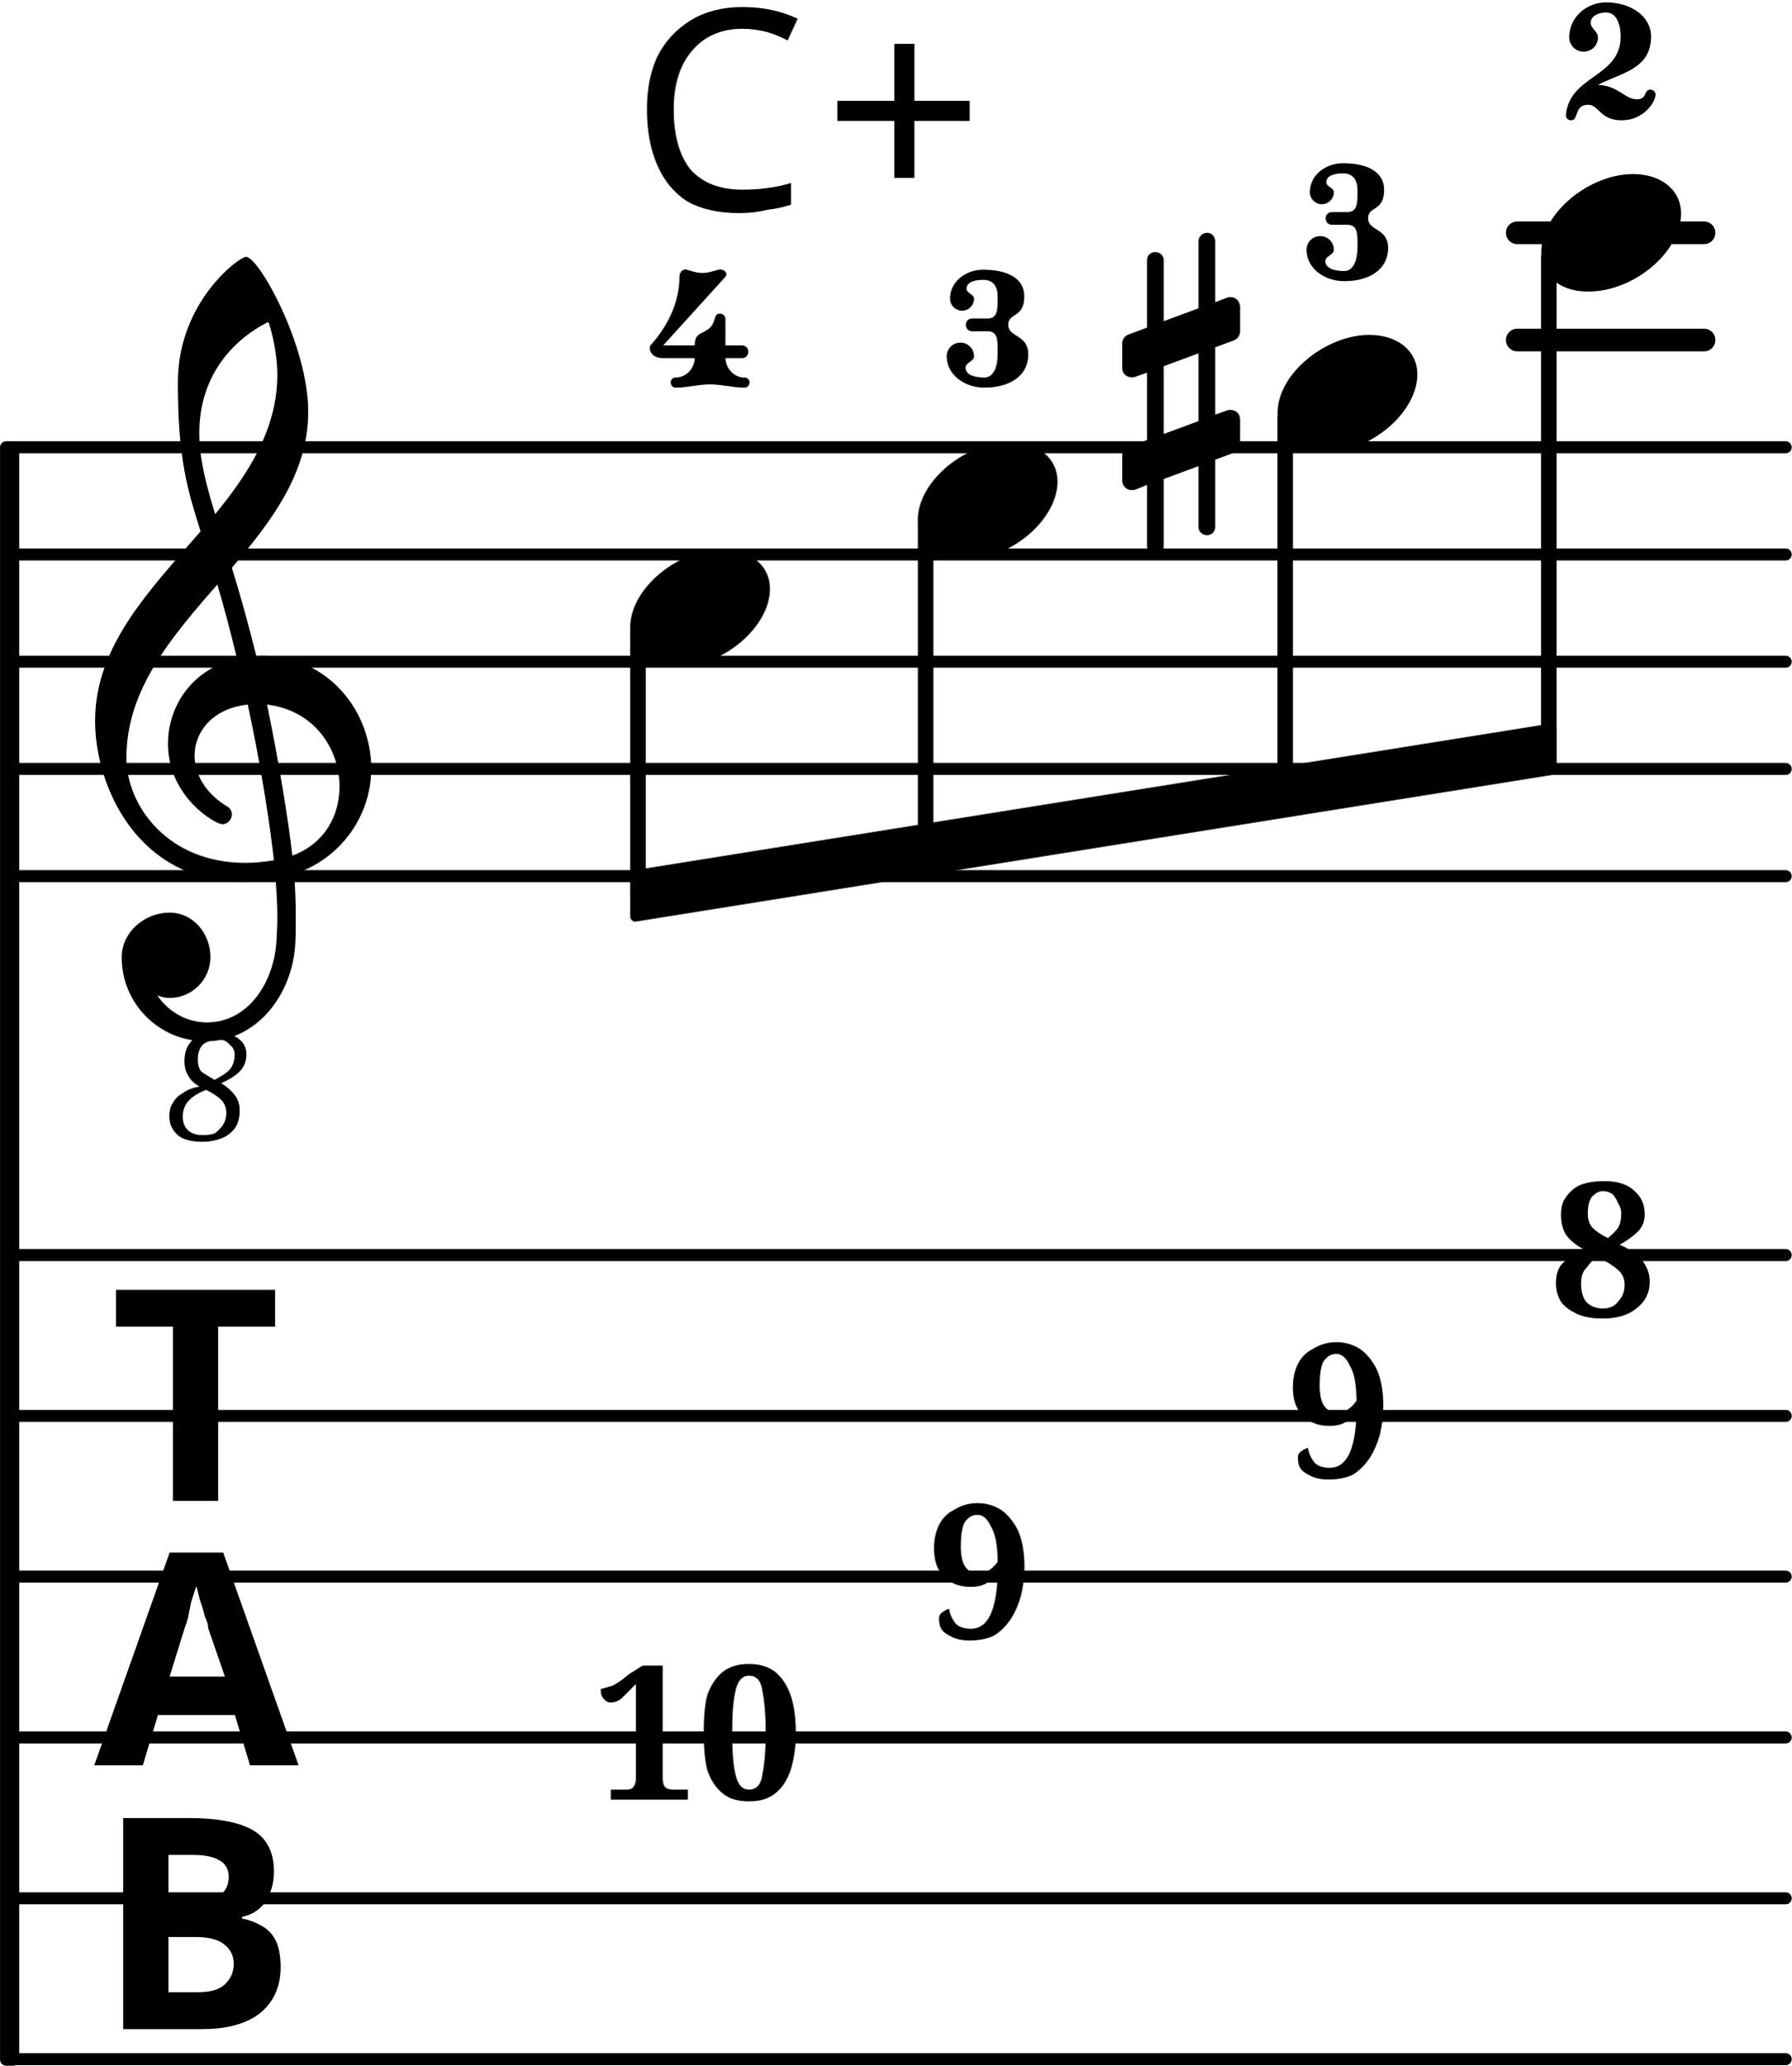
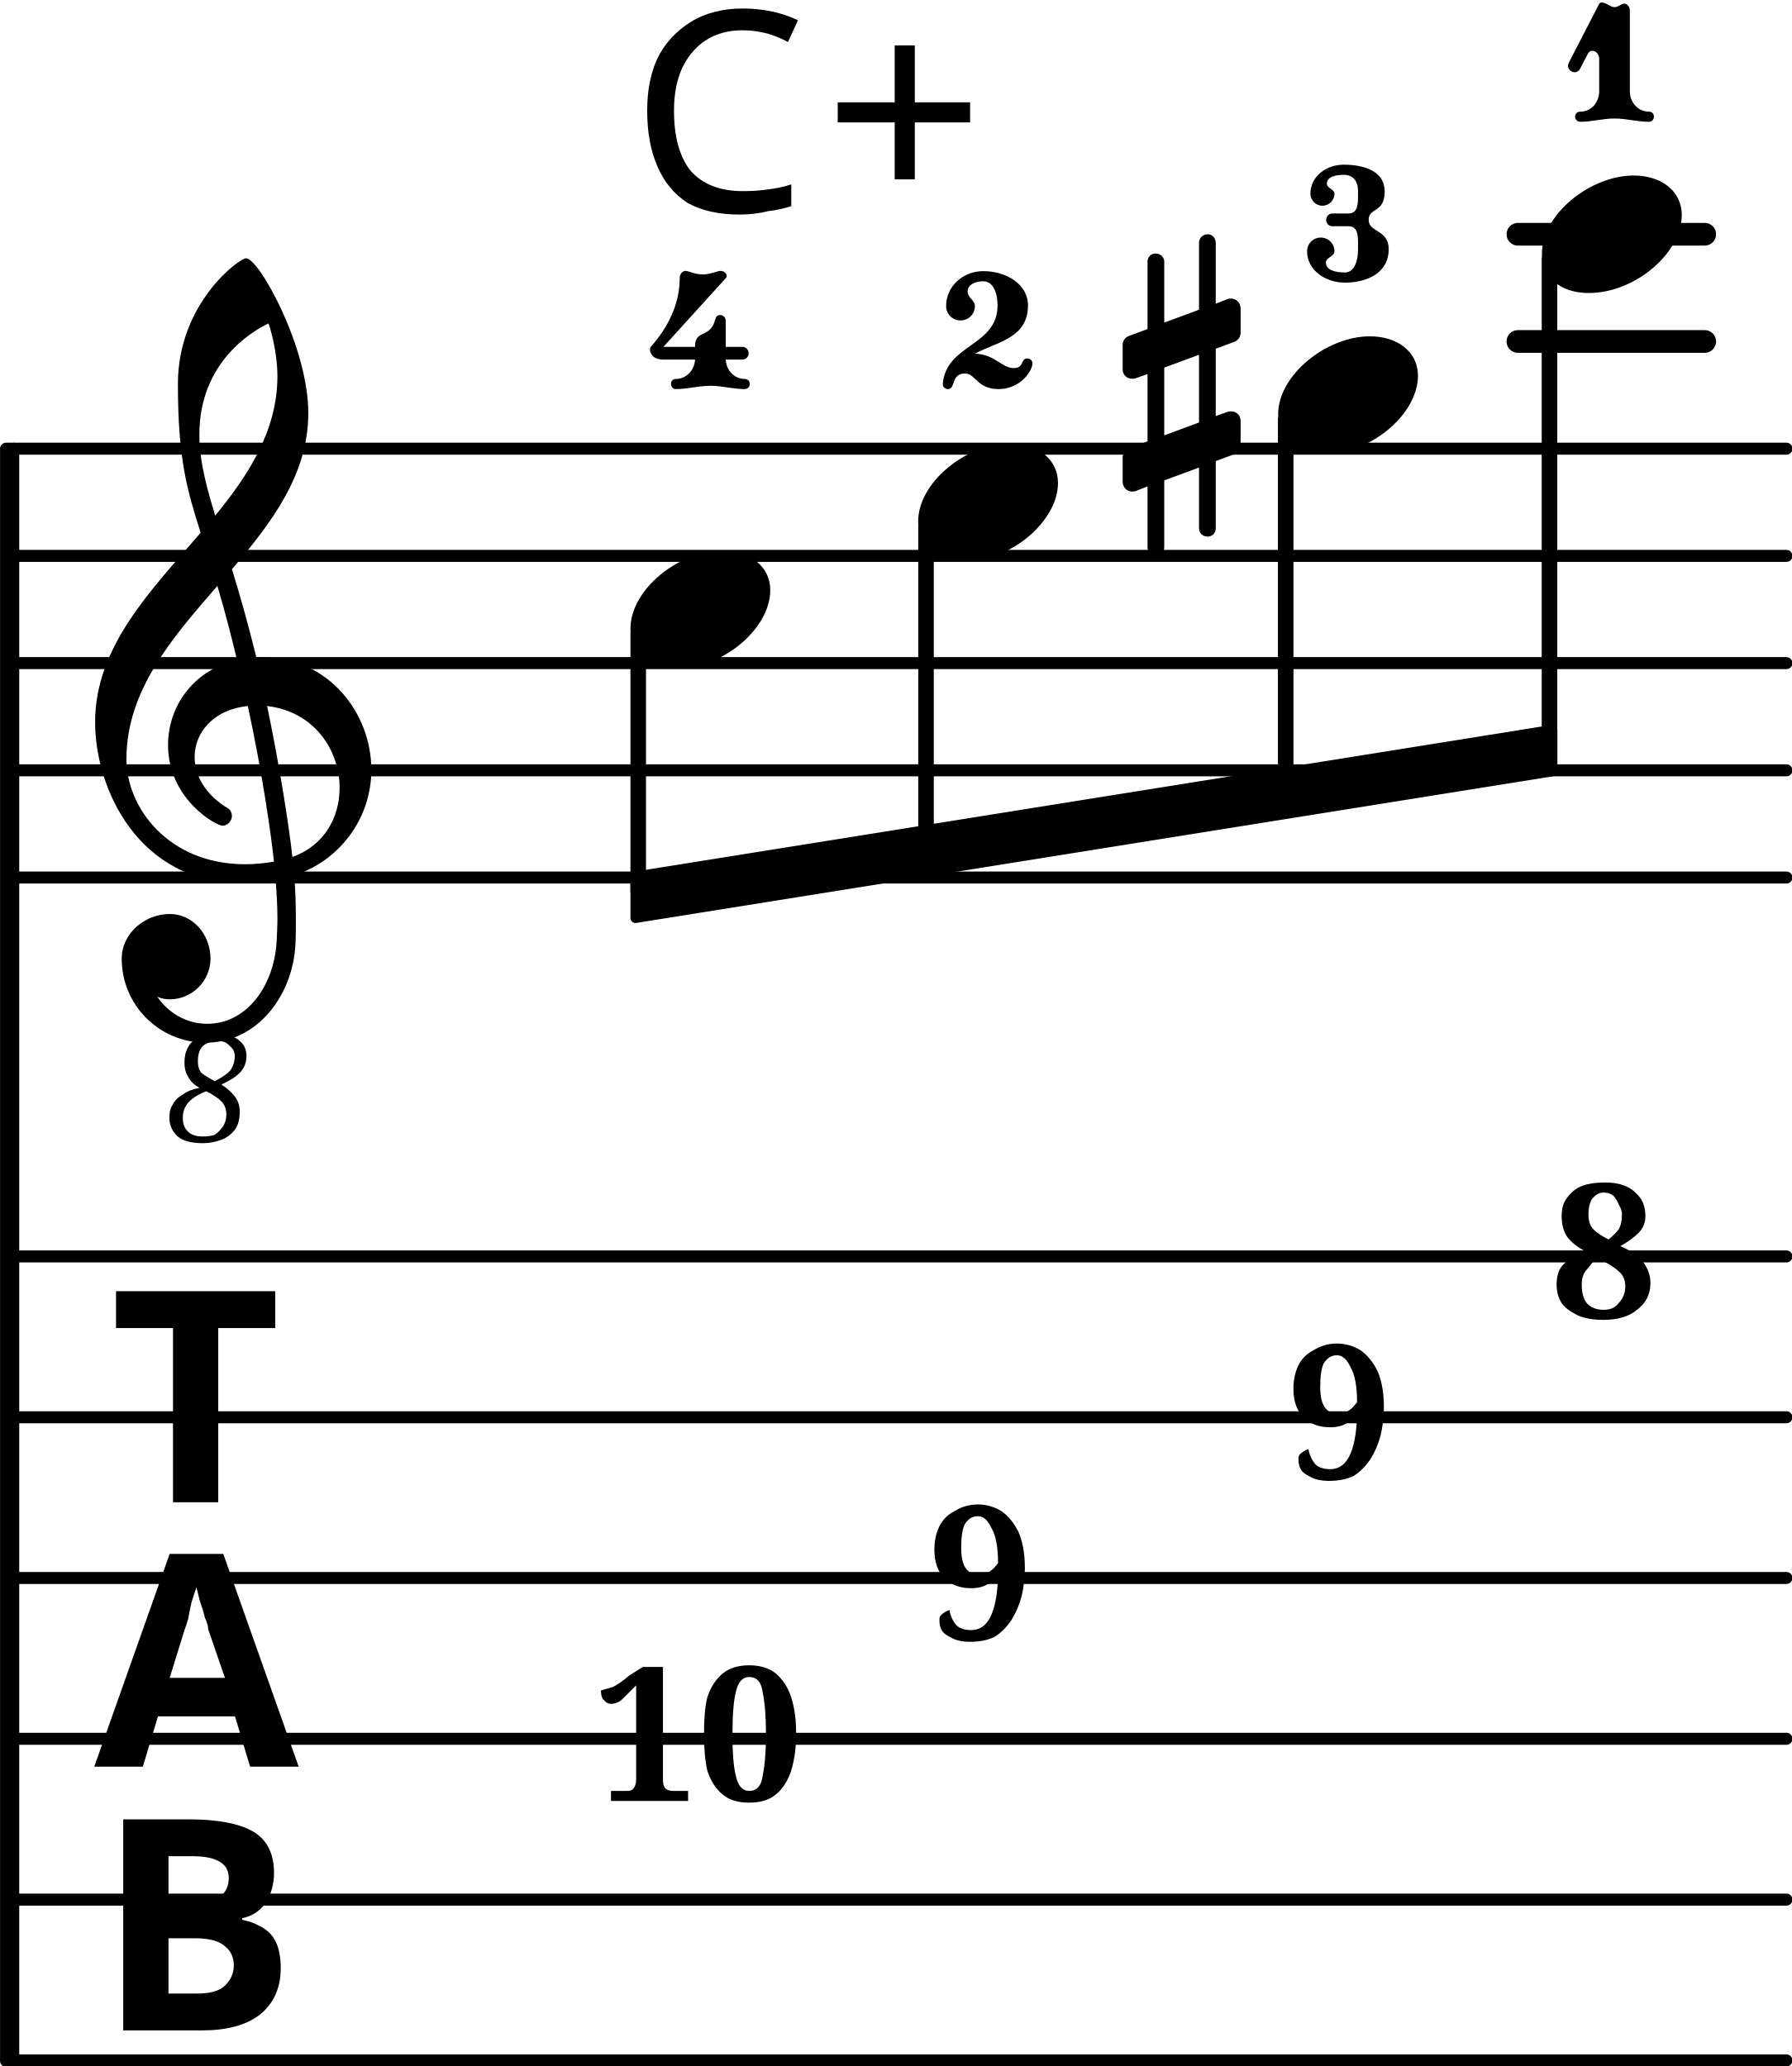
- <svg xmlns="http://www.w3.org/2000/svg" preserveAspectRatio="xMidYMid meet" viewBox="-0.079 -4.234 16.71 19.26">
+ <svg xmlns="http://www.w3.org/2000/svg" preserveAspectRatio="xMidYMid meet" viewBox="-0.079 -4.248 16.71 19.27">
  <g transform="translate(0, -2.063)">
    <rect x="13.97" y="-0.106" width="1.954" height="0.212" ry="0.106" fill="currentColor" />
  </g>
  <g transform="translate(0, -1.063)">
    <rect x="13.97" y="-0.106" width="1.954" height="0.212" ry="0.106" fill="currentColor" />
  </g>
  <g transform="translate(0, 3.937)">
    <line stroke-linejoin="round" stroke-linecap="round" stroke-width="0.112" stroke="currentColor" x1="0.056" y1="0" x2="16.58" y2="0" />
  </g>
  <g transform="translate(0, 2.937)">
    <line stroke-linejoin="round" stroke-linecap="round" stroke-width="0.112" stroke="currentColor" x1="0.056" y1="0" x2="16.58" y2="0" />
  </g>
  <g transform="translate(0, 1.937)">
    <line stroke-linejoin="round" stroke-linecap="round" stroke-width="0.112" stroke="currentColor" x1="0.056" y1="0" x2="16.58" y2="0" />
  </g>
  <g transform="translate(0, 0.9368)">
    <line stroke-linejoin="round" stroke-linecap="round" stroke-width="0.112" stroke="currentColor" x1="0.056" y1="0" x2="16.58" y2="0" />
  </g>
  <g transform="translate(0, -0.0632)">
    <line stroke-linejoin="round" stroke-linecap="round" stroke-width="0.112" stroke="currentColor" x1="0.056" y1="0" x2="16.58" y2="0" />
  </g>
  <g transform="translate(0, 14.97)">
    <line stroke-linejoin="round" stroke-linecap="round" stroke-width="0.112" stroke="currentColor" x1="0.056" y1="0" x2="16.58" y2="0" />
  </g>
  <g transform="translate(0, 13.47)">
    <line stroke-linejoin="round" stroke-linecap="round" stroke-width="0.112" stroke="currentColor" x1="0.056" y1="0" x2="16.58" y2="0" />
  </g>
  <g transform="translate(0, 11.97)">
    <line stroke-linejoin="round" stroke-linecap="round" stroke-width="0.112" stroke="currentColor" x1="0.056" y1="0" x2="16.58" y2="0" />
  </g>
  <g transform="translate(0, 10.47)">
    <line stroke-linejoin="round" stroke-linecap="round" stroke-width="0.112" stroke="currentColor" x1="0.056" y1="0" x2="16.58" y2="0" />
  </g>
  <g transform="translate(0, 8.971)">
    <line stroke-linejoin="round" stroke-linecap="round" stroke-width="0.112" stroke="currentColor" x1="0.056" y1="0" x2="16.58" y2="0" />
  </g>
  <g transform="translate(0, 7.471)">
    <line stroke-linejoin="round" stroke-linecap="round" stroke-width="0.112" stroke="currentColor" x1="0.056" y1="0" x2="16.58" y2="0" />
  </g>
  <g transform="translate(5.8, 4.121)">
    <polygon stroke-linejoin="round" stroke-linecap="round" stroke-width="0.094" fill="currentColor" stroke="currentColor" points="8.597 -1.561 8.597 -1.175 0.047 0.193 0.047 -0.193" />
  </g>
  <g transform="translate(5.8, -2.278)">
    <text font-family="sans" font-size="2.616" text-anchor="start" fill="currentColor">
      <tspan>C</tspan>
    </text>
  </g>
  <g transform="translate(7.608, -2.278)">
    <text font-family="sans" font-size="2.616" text-anchor="start" fill="currentColor">
      <tspan>+</tspan>
    </text>
  </g>
  <g transform="translate(5.8, 1.437)">
    <path transform="scale(0.004, -0.004)" d="M0 -45c0 92 113 182 214 182c64 0 112 -36 112 -92c0 -88 -108 -182 -217 -182c-68 0 -109 39 -109 92z" fill="currentColor" />
  </g>
  <g transform="translate(5.989, -0.619)">
    <path transform="scale(0.0022, -0.0022)" d="M148 501c10 0 41 -15 72 -15c32 0 63 15 76 15c15 0 26 -11 26 -21c0 -4 -1 -7 -4 -10l-264 -291h134v4c0 60 50 41 75 85c7 11 8 24 14 36c3 7 10 10 17 10c11 0 24 -8 24 -25v-110h70c18 0 27 -14 27 -27s-9 -27 -27 -27h-70c2 -45 36 -82 80 -82c14 0 22 -10 22 -21 s-8 -22 -22 -22c-49 0 -96 14 -145 14s-97 -14 -146 -14c-14 0 -21 11 -21 22s7 21 21 21c44 0 79 37 81 82h-134c-43 0 -57 25 -57 42c0 5 1 10 3 12c73 81 123 182 123 291c0 17 11 31 25 31z" fill="currentColor" />
  </g>
  <g transform="translate(0.8, 2.937)">
    <path transform="scale(0.004, -0.004)" d="M265 -635h-5c-108 0 -196 87 -196 196c0 58 53 104 112 104c54 0 95 -48 95 -104c0 -52 -43 -95 -95 -95c-10 0 -20 2 -29 6c26 -38 68 -63 116 -63h3zM403 150c28 -135 50 -272 59 -352c75 27 110 93 110 161c0 88 -59 178 -169 191zM75 26c0 -112 97 -245 277 -245 c21 0 43 2 67 6c-7 65 -27 206 -61 363c-79 -8 -124 -61 -124 -119c0 -43 25 -89 80 -121c5 -5 7 -11 7 -16c0 -12 -10 -23 -22 -23c-16 0 -127 63 -127 188c0 89 58 175 161 198c-14 58 -29 116 -46 173c-106 -122 -212 -244 -212 -404zM354 1194c30 0 145 -207 145 -361 c0 -143 -85 -255 -178 -364c21 -68 40 -137 57 -206c4 0 8 1 12 1c156 0 256 -130 256 -263c0 -113 -74 -212 -180 -246c3 -34 4 -68 4 -102c0 -20 0 -40 -1 -60c-7 -120 -89 -225 -204 -228l1 44c93 2 153 92 159 190c1 19 2 37 2 56c0 30 -2 60 -4 90 c-28 -5 -54 -8 -79 -8c-240 0 -342 219 -342 375c0 177 130 307 246 442c-31 98 -53 170 -53 347c0 188 143 293 159 293zM427 919c0 62 -20 123 -21 123c-40 -19 -161 -92 -161 -259c0 -42 7 -93 37 -189c78 95 145 199 145 325z" fill="currentColor" />
  </g>
  <g transform="translate(1.485, 6.399)">
    <text font-family="serif" font-style="italic" font-size="1.386" text-anchor="start" fill="currentColor">
      <tspan>8</tspan>
    </text>
  </g>
  <g transform="translate(5.447, 12.55)">
    <text font-family="serif" font-weight="bold" font-size="1.746" text-anchor="start" fill="currentColor">
      <tspan>10</tspan>
    </text>
  </g>
  <g transform="translate(0.9406, 9.764)">
    <text font-family="sans" font-weight="bold" font-size="2.772" text-anchor="start" fill="currentColor">
      <tspan>T</tspan>
    </text>
  </g>
  <g transform="translate(0.8, 12.23)">
    <text font-family="sans" font-weight="bold" font-size="2.772" text-anchor="start" fill="currentColor">
      <tspan>A</tspan>
    </text>
  </g>
  <g transform="translate(0.8201, 14.69)">
    <text font-family="sans" font-weight="bold" font-size="2.772" text-anchor="start" fill="currentColor">
      <tspan>B</tspan>
    </text>
  </g>
  <g transform="translate(5.872, 1.937)">
    <rect x="-0.072" y="-0.321" width="0.145" height="2.493" ry="0.047" fill="currentColor" />
  </g>
  <g transform="translate(8.483, 0.4368)">
    <path transform="scale(0.004, -0.004)" d="M0 -45c0 92 113 182 214 182c64 0 112 -36 112 -92c0 -88 -108 -182 -217 -182c-68 0 -109 39 -109 92z" fill="currentColor" />
  </g>
-   <g transform="translate(8.753, -0.619)">
-     <path transform="scale(0.0022, -0.0022)" d="M261 266c0 -54 85 -40 85 -125c0 -94 -83 -141 -186 -141c-84 0 -160 54 -160 133c0 32 26 58 58 58s58 -26 58 -58c0 -22 -36 -26 -36 -48c0 -33 42 -42 80 -42c41 0 56 50 56 98v21c0 44 -2 77 -43 77h-65c-18 0 -27 14 -27 27s9 27 27 27h65c42 0 43 36 43 83v11 c0 43 -20 70 -61 70c-34 0 -71 -8 -71 -38c0 -19 32 -23 32 -42c0 -28 -23 -51 -51 -51s-51 23 -51 51c0 72 66 123 141 123c93 0 174 -31 174 -113c0 -94 -68 -67 -68 -121z" fill="currentColor" />
+   <g transform="translate(8.713, -0.619)">
+     <path transform="scale(0.0022, -0.0022)" d="M94 66c-60 0 -39 -66 -72 -66c-11 0 -22 7 -22 21v2c15 169 232 158 232 332c0 50 -17 102 -61 102c-33 0 -66 -14 -66 -44c0 -24 31 -37 31 -61c0 -34 -27 -61 -61 -61s-61 27 -61 61c0 84 72 148 157 148c98 0 190 -55 190 -145c0 -140 -131 -154 -225 -205 c85 -2 113 -61 165 -61c45 0 28 41 57 41c11 0 22 -8 22 -21c0 -29 -48 -109 -144 -109c-92 0 -96 66 -142 66z" fill="currentColor" />
  </g>
  <g transform="translate(8.572, 11.05)">
    <text font-family="serif" font-weight="bold" font-size="1.746" text-anchor="start" fill="currentColor">
      <tspan>9</tspan>
    </text>
  </g>
  <g transform="translate(8.556, 1.937)">
    <rect x="-0.072" y="-1.321" width="0.145" height="3.069" ry="0.047" fill="currentColor" />
  </g>
  <g transform="translate(11.84, -0.5632)">
    <path transform="scale(0.004, -0.004)" d="M0 -45c0 92 113 182 214 182c64 0 112 -36 112 -92c0 -88 -108 -182 -217 -182c-68 0 -109 39 -109 92z" fill="currentColor" />
  </g>
  <g transform="translate(12.11, -1.612)">
    <path transform="scale(0.0022, -0.0022)" d="M261 266c0 -54 85 -40 85 -125c0 -94 -83 -141 -186 -141c-84 0 -160 54 -160 133c0 32 26 58 58 58s58 -26 58 -58c0 -22 -36 -26 -36 -48c0 -33 42 -42 80 -42c41 0 56 50 56 98v21c0 44 -2 77 -43 77h-65c-18 0 -27 14 -27 27s9 27 27 27h65c42 0 43 36 43 83v11 c0 43 -20 70 -61 70c-34 0 -71 -8 -71 -38c0 -19 32 -23 32 -42c0 -28 -23 -51 -51 -51s-51 23 -51 51c0 72 66 123 141 123c93 0 174 -31 174 -113c0 -94 -68 -67 -68 -121z" fill="currentColor" />
  </g>
  <g transform="translate(11.92, 9.549)">
    <text font-family="serif" font-weight="bold" font-size="1.746" text-anchor="start" fill="currentColor">
      <tspan>9</tspan>
    </text>
  </g>
  <g transform="translate(11.91, 1.937)">
    <rect x="-0.072" y="-2.321" width="0.145" height="3.538" ry="0.047" fill="currentColor" />
  </g>
  <g transform="translate(10.39, -0.5632)">
    <path transform="scale(0.004, -0.004)" d="M0 117c0 9 6 18 15 21l43 16v157c0 11 8 19 19 19s20 -8 20 -19v-142l81 30v156c0 11 9 20 20 20s19 -9 19 -20v-142l28 11c3 1 5 1 8 1c12 0 22 -10 22 -23v-57c0 -9 -6 -18 -15 -21l-43 -16v-157l28 10c3 1 5 1 8 1c12 0 22 -9 22 -22v-57c0 -9 -6 -18 -15 -21l-43 -16 v-157c0 -11 -8 -19 -19 -19s-20 8 -20 19v142l-81 -30v-156c0 -11 -9 -20 -20 -20s-19 9 -19 20v142l-28 -11c-3 -1 -5 -1 -8 -1c-12 0 -22 10 -22 23v57c0 9 6 18 15 21l43 16v157l-28 -10c-3 -1 -5 -1 -8 -1c-12 0 -22 9 -22 22v57zM178 94l-81 -30v-158l81 30v158z" fill="currentColor" />
  </g>
  <g transform="translate(14.3, -2.063)">
    <path transform="scale(0.004, -0.004)" d="M0 -45c0 92 113 182 214 182c64 0 112 -36 112 -92c0 -88 -108 -182 -217 -182c-68 0 -109 39 -109 92z" fill="currentColor" />
  </g>
-   <g transform="translate(14.53, -3.112)">
-     <path transform="scale(0.0022, -0.0022)" d="M94 66c-60 0 -39 -66 -72 -66c-11 0 -22 7 -22 21v2c15 169 232 158 232 332c0 50 -17 102 -61 102c-33 0 -66 -14 -66 -44c0 -24 31 -37 31 -61c0 -34 -27 -61 -61 -61s-61 27 -61 61c0 84 72 148 157 148c98 0 190 -55 190 -145c0 -140 -131 -154 -225 -205 c85 -2 113 -61 165 -61c45 0 28 41 57 41c11 0 22 -8 22 -21c0 -29 -48 -109 -144 -109c-92 0 -96 66 -142 66z" fill="currentColor" />
+   <g transform="translate(14.55, -3.112)">
+     <path transform="scale(0.0022, -0.0022)" d="M194 486c16 0 29 15 41 15c13 0 24 -13 24 -31v-341c0 -47 35 -86 81 -86c14 0 21 -10 21 -21s-7 -22 -21 -22c-49 0 -97 14 -146 14s-96 -14 -145 -14c-14 0 -22 11 -22 22s8 21 22 21c46 0 80 39 80 86v137c0 23 -16 35 -30 35c-7 0 -13 -4 -17 -11l-34 -65 c-5 -10 -14 -15 -23 -15c-14 0 -28 12 -28 27c0 4 1 8 3 13l129 250c2 4 7 6 11 6c18 0 37 -20 54 -20z" fill="currentColor" />
  </g>
  <g transform="translate(14.39, 8.047)">
    <text font-family="serif" font-weight="bold" font-size="1.746" text-anchor="start" fill="currentColor">
      <tspan>8</tspan>
    </text>
  </g>
  <g transform="translate(14.37, 1.937)">
    <rect x="-0.072" y="-3.821" width="0.145" height="4.648" ry="0.047" fill="currentColor" />
  </g>
  <g transform="translate(-0.0786, 7.454)">
    <rect x="0" y="-7.573" width="0.179" height="15.15" ry="0.056" fill="currentColor" />
  </g>
</svg>
